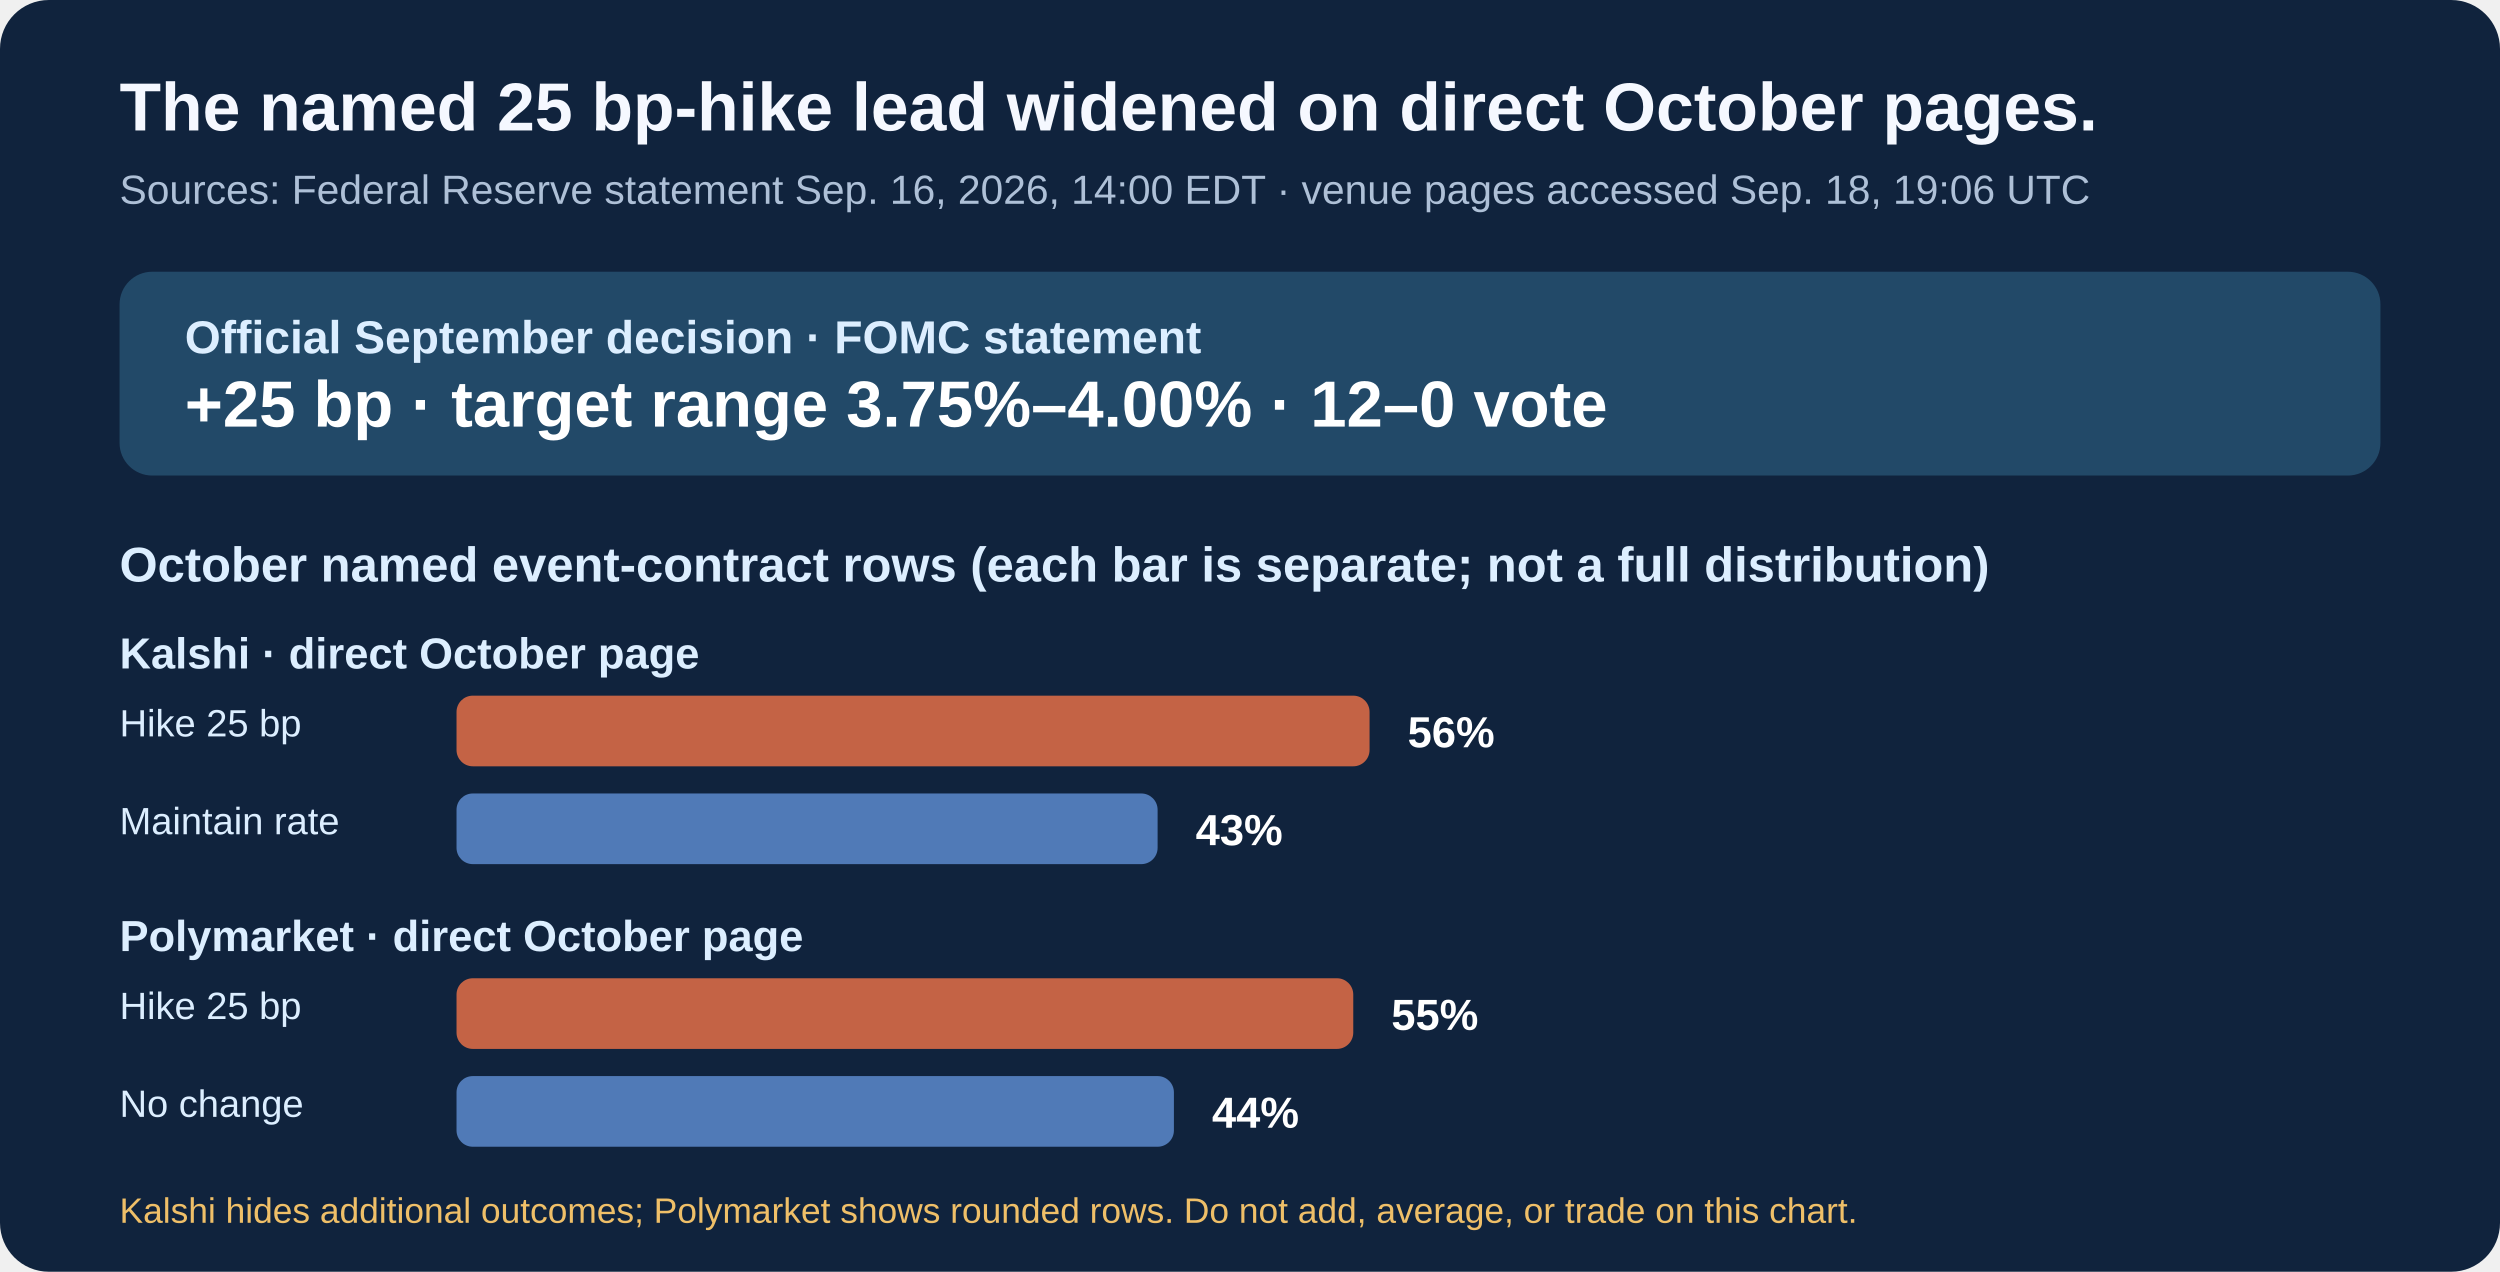
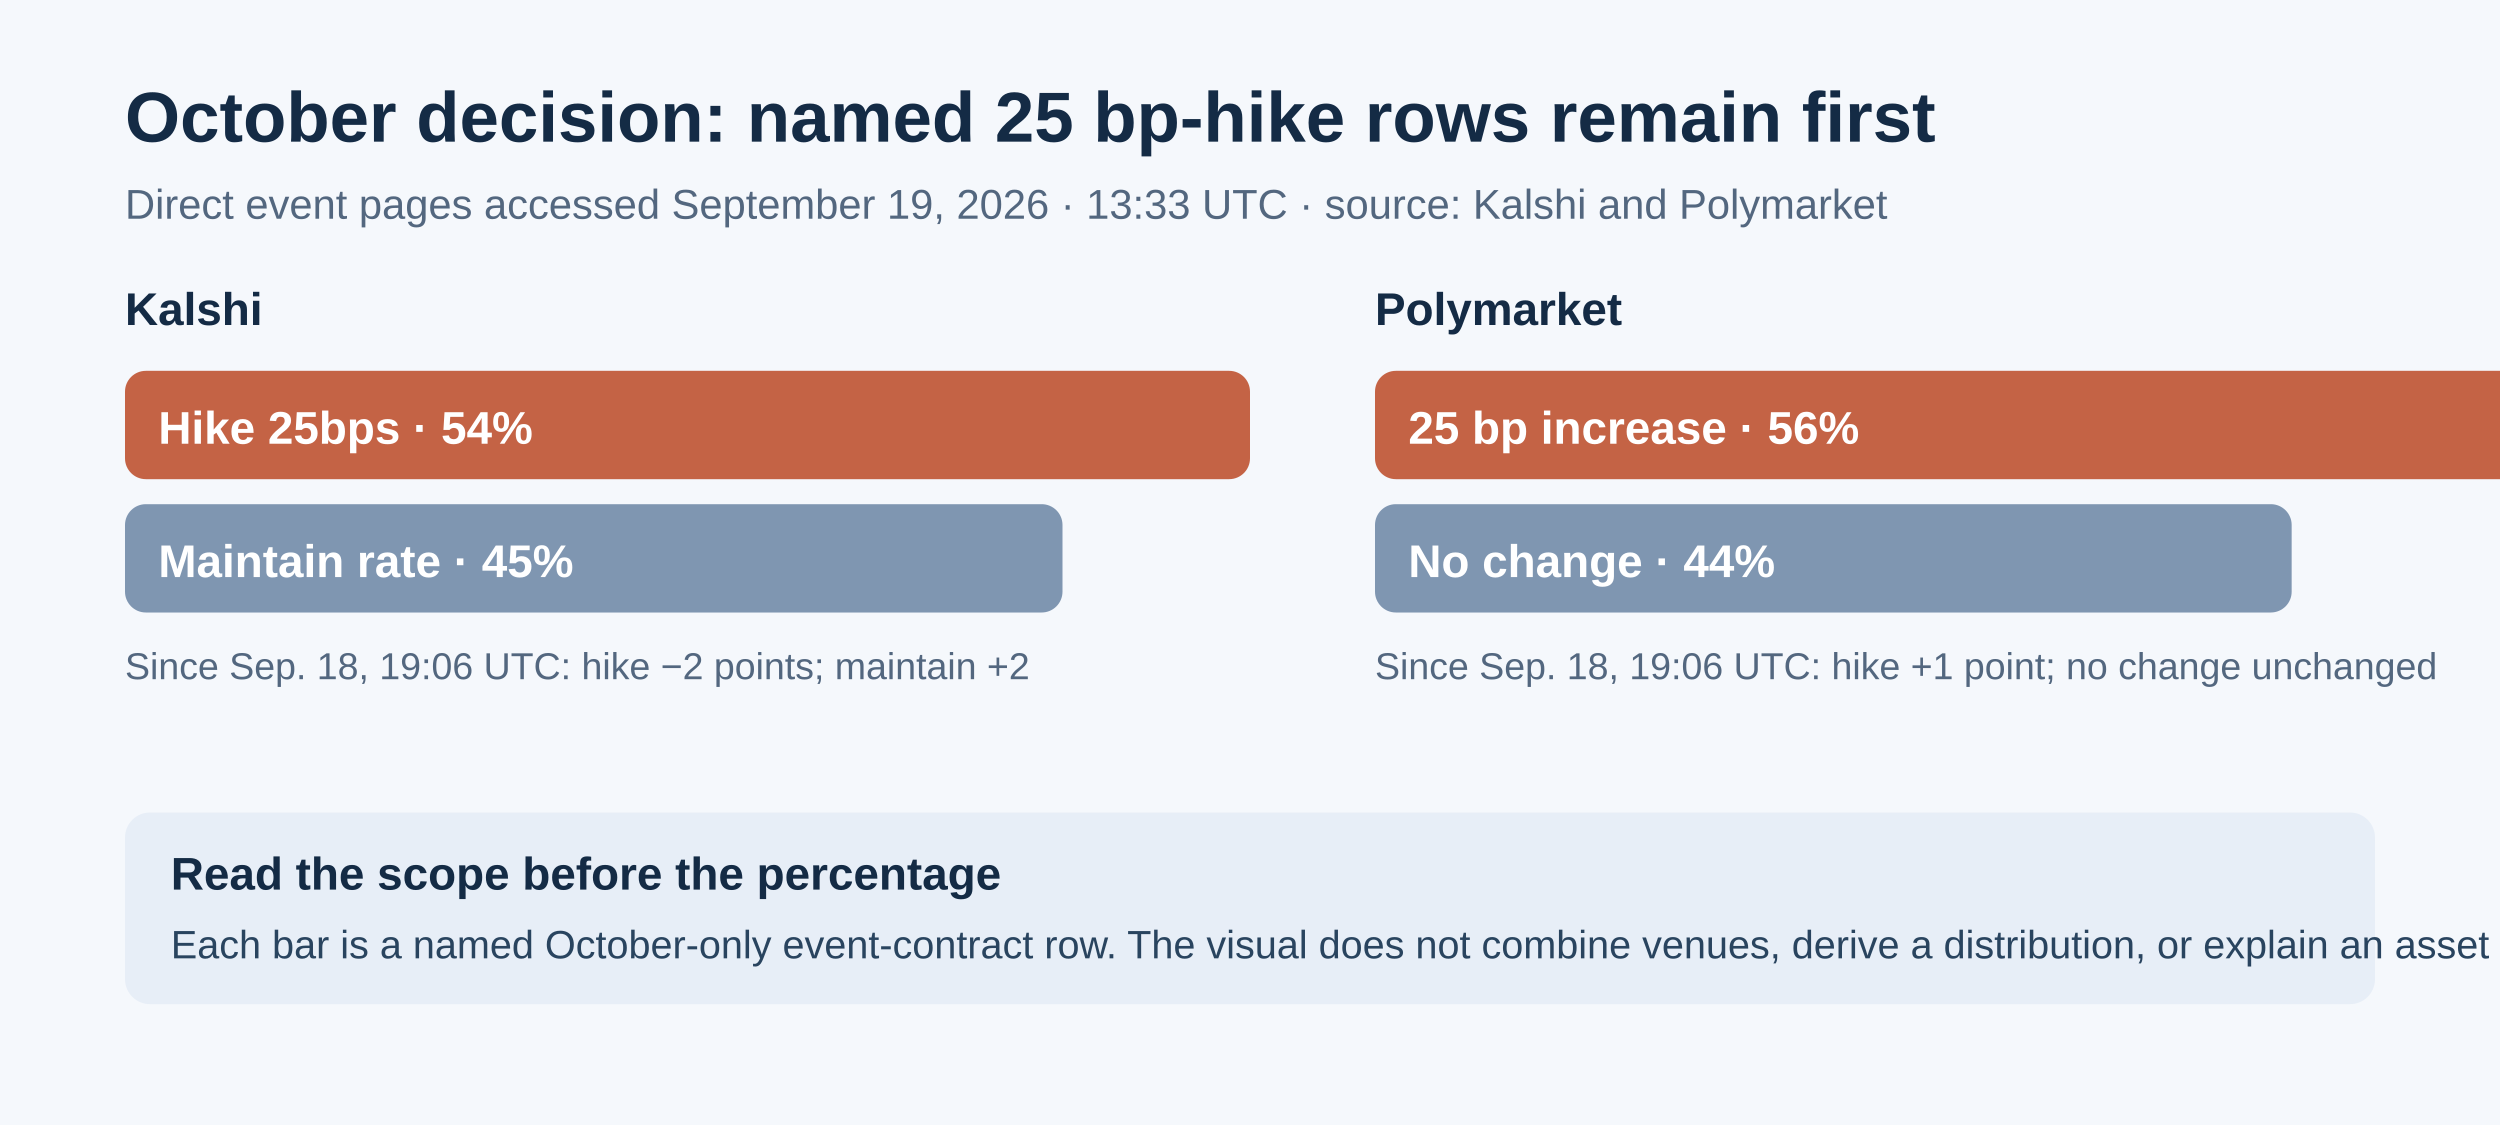
- <svg xmlns="http://www.w3.org/2000/svg" width="920" height="468" viewBox="0 0 920 468" role="img" aria-labelledby="title desc">
-   <rect width="920" height="468" rx="18" fill="#10233d" />
-   <text x="44" y="48" fill="#f5f8ff" font-family="Arial, sans-serif" font-size="25" font-weight="700">The named 25 bp-hike lead widened on direct October pages.</text>
-   <text x="44" y="75" fill="#aec0d7" font-family="Arial, sans-serif" font-size="15">Sources: Federal Reserve statement Sep. 16, 2026, 14:00 EDT · venue pages accessed Sep. 18, 19:06 UTC</text>
-   <rect x="44" y="100" width="832" height="75" rx="12" fill="#224968" />
-   <text x="68" y="130" fill="#dceeff" font-family="Arial, sans-serif" font-size="17" font-weight="700">Official September decision · FOMC statement</text>
-   <text x="68" y="157" fill="#ffffff" font-family="Arial, sans-serif" font-size="24" font-weight="700">+25 bp · target range 3.75%–4.00% · 12–0 vote</text>
-   <text x="44" y="214" fill="#dceeff" font-family="Arial, sans-serif" font-size="18" font-weight="700">October named event-contract rows (each bar is separate; not a full distribution)</text>
-   <text x="44" y="246" fill="#dceeff" font-family="Arial, sans-serif" font-size="16" font-weight="700">Kalshi · direct October page</text>
-   <text x="44" y="271" fill="#dceeff" font-family="Arial, sans-serif" font-size="14">Hike 25 bp</text>
-   <rect x="168" y="256" width="336" height="26" rx="6" fill="#c46345" />
-   <text x="518" y="275" fill="#fff" font-family="Arial, sans-serif" font-size="16" font-weight="700">56%</text>
-   <text x="44" y="307" fill="#dceeff" font-family="Arial, sans-serif" font-size="14">Maintain rate</text>
-   <rect x="168" y="292" width="258" height="26" rx="6" fill="#507ab7" />
-   <text x="440" y="311" fill="#fff" font-family="Arial, sans-serif" font-size="16" font-weight="700">43%</text>
-   <text x="44" y="350" fill="#dceeff" font-family="Arial, sans-serif" font-size="16" font-weight="700">Polymarket · direct October page</text>
-   <text x="44" y="375" fill="#dceeff" font-family="Arial, sans-serif" font-size="14">Hike 25 bp</text>
-   <rect x="168" y="360" width="330" height="26" rx="6" fill="#c46345" />
-   <text x="512" y="379" fill="#fff" font-family="Arial, sans-serif" font-size="16" font-weight="700">55%</text>
-   <text x="44" y="411" fill="#dceeff" font-family="Arial, sans-serif" font-size="14">No change</text>
-   <rect x="168" y="396" width="264" height="26" rx="6" fill="#507ab7" />
-   <text x="446" y="415" fill="#fff" font-family="Arial, sans-serif" font-size="16" font-weight="700">44%</text>
-   <text x="44" y="450" fill="#efbf68" font-family="Arial, sans-serif" font-size="13">Kalshi hides additional outcomes; Polymarket shows rounded rows. Do not add, average, or trade on this chart.</text>
+ <svg xmlns="http://www.w3.org/2000/svg" viewBox="0 0 1200 540" role="img" aria-labelledby="title desc">
+   <rect width="1200" height="540" fill="#f5f8fc" />
+   <text x="60" y="68" font-family="Arial, sans-serif" font-size="34" font-weight="700" fill="#142b45">October decision: named 25 bp-hike rows remain first</text>
+   <text x="60" y="105" font-family="Arial, sans-serif" font-size="20" fill="#53677f">Direct event pages accessed September 19, 2026 · 13:33 UTC · source: Kalshi and Polymarket</text>
+   <text x="60" y="156" font-family="Arial, sans-serif" font-size="22" font-weight="700" fill="#142b45">Kalshi</text>
+   <rect x="60" y="178" width="540" height="52" rx="10" fill="#c46345" />
+   <text x="76" y="213" font-family="Arial, sans-serif" font-size="22" font-weight="700" fill="#fff">Hike 25bps · 54%</text>
+   <rect x="60" y="242" width="450" height="52" rx="10" fill="#7f96b1" />
+   <text x="76" y="277" font-family="Arial, sans-serif" font-size="22" font-weight="700" fill="#fff">Maintain rate · 45%</text>
+   <text x="60" y="326" font-family="Arial, sans-serif" font-size="18" fill="#53677f">Since Sep. 18, 19:06 UTC: hike −2 points; maintain +2</text>
+   <text x="660" y="156" font-family="Arial, sans-serif" font-size="22" font-weight="700" fill="#142b45">Polymarket</text>
+   <rect x="660" y="178" width="560" height="52" rx="10" fill="#c46345" />
+   <text x="676" y="213" font-family="Arial, sans-serif" font-size="22" font-weight="700" fill="#fff">25 bp increase · 56%</text>
+   <rect x="660" y="242" width="440" height="52" rx="10" fill="#7f96b1" />
+   <text x="676" y="277" font-family="Arial, sans-serif" font-size="22" font-weight="700" fill="#fff">No change · 44%</text>
+   <text x="660" y="326" font-family="Arial, sans-serif" font-size="18" fill="#53677f">Since Sep. 18, 19:06 UTC: hike +1 point; no change unchanged</text>
+   <rect x="60" y="390" width="1080" height="92" rx="12" fill="#e7eef7" />
+   <text x="82" y="427" font-family="Arial, sans-serif" font-size="22" font-weight="700" fill="#142b45">Read the scope before the percentage</text>
+   <text x="82" y="460" font-family="Arial, sans-serif" font-size="19" fill="#29445f">Each bar is a named October-only event-contract row. The visual does not combine venues, derive a distribution, or explain an asset move.</text>
</svg>
